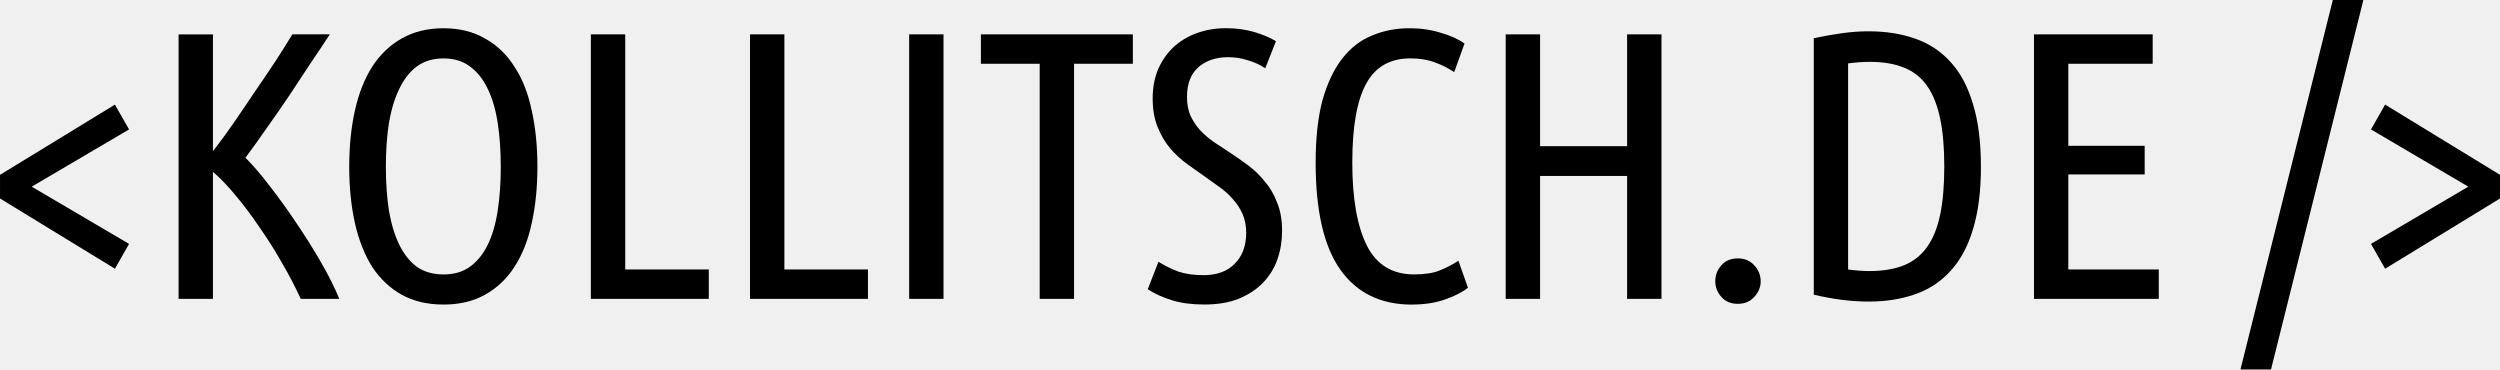
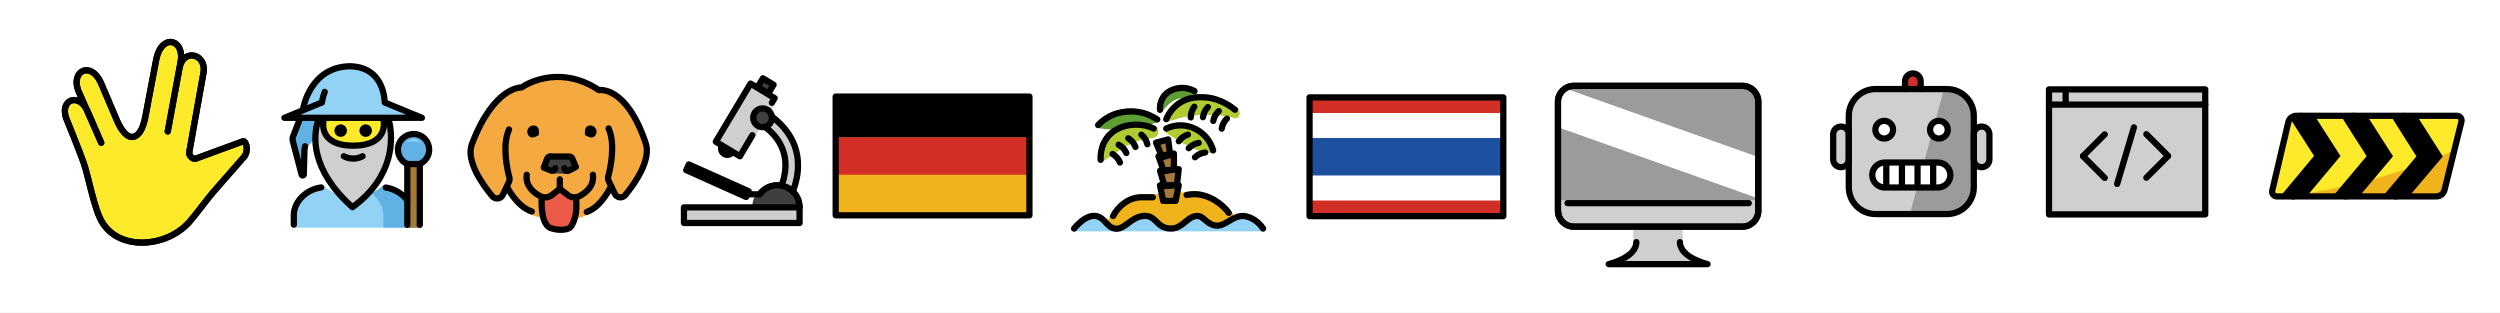
- <svg xmlns="http://www.w3.org/2000/svg" width="69.32mm" height="10.245mm" viewBox="0 0 69.32 10.245" version="1.1" id="svg8">
+ <svg xmlns="http://www.w3.org/2000/svg" width="800" height="100" viewBox="0 0 800 100" version="1.1" id="svg5">
  <defs id="defs2" />
-   <g id="layer1" transform="translate(-94.0346,-104.2912)">
-     <path d="m 94.035,109.795 v -0.656 l 3.186,-1.947 0.392,0.688 -2.699,1.587 2.699,1.587 -0.392,0.688 z" style="font-style:normal;font-variant:normal;font-weight:bold;font-stretch:normal;font-size:10.583px;line-height:1.25;font-family:'Ubuntu Condensed';-inkscape-font-specification:'Ubuntu Condensed,  Bold';fill:#000000;fill-opacity:1;stroke:none;stroke-width:0.265" id="path832" />
-     <path d="m 103.179,105.244 q -0.233,0.36 -0.529,0.794 -0.286,0.434 -0.593,0.9 -0.307,0.455 -0.624,0.9 -0.307,0.445 -0.593,0.826 0.318,0.317 0.688,0.804 0.37,0.476 0.73,1.016 0.36,0.529 0.677,1.079 0.318,0.55 0.508,1.016 h -1.069 q -0.222,-0.487 -0.519,-0.995 -0.286,-0.508 -0.614,-0.974 -0.318,-0.476 -0.656,-0.878 -0.328,-0.402 -0.646,-0.677 v 3.524 h -0.952 v -7.334 h 0.952 v 3.238 q 0.275,-0.349 0.582,-0.794 0.307,-0.445 0.603,-0.889 0.307,-0.445 0.572,-0.847 0.265,-0.413 0.445,-0.709 z" style="font-style:normal;font-variant:normal;font-weight:bold;font-stretch:normal;font-size:10.583px;line-height:1.25;font-family:'Ubuntu Condensed';-inkscape-font-specification:'Ubuntu Condensed,  Bold';fill:#000000;fill-opacity:1;stroke:none;stroke-width:0.265" id="path834" />
-     <path d="m 108.936,108.916 q 0,0.857 -0.159,1.566 -0.148,0.699 -0.476,1.206 -0.318,0.497 -0.815,0.773 -0.487,0.275 -1.154,0.275 -0.667,0 -1.164,-0.275 -0.487,-0.275 -0.815,-0.773 -0.318,-0.508 -0.476,-1.206 -0.159,-0.709 -0.159,-1.566 0,-0.857 0.159,-1.566 0.159,-0.709 0.476,-1.206 0.328,-0.508 0.815,-0.783 0.497,-0.286 1.164,-0.286 0.667,0 1.154,0.286 0.497,0.275 0.815,0.783 0.328,0.497 0.476,1.206 0.159,0.709 0.159,1.566 z m -1.016,0 q 0,-0.667 -0.085,-1.217 -0.085,-0.55 -0.275,-0.942 -0.191,-0.402 -0.497,-0.624 -0.296,-0.222 -0.73,-0.222 -0.434,0 -0.741,0.222 -0.296,0.222 -0.487,0.624 -0.191,0.392 -0.286,0.942 -0.085,0.55 -0.085,1.217 0,0.667 0.085,1.217 0.095,0.55 0.286,0.942 0.191,0.392 0.487,0.614 0.307,0.212 0.741,0.212 0.434,0 0.73,-0.212 0.307,-0.222 0.497,-0.614 0.191,-0.392 0.275,-0.942 0.085,-0.55 0.085,-1.217 z" style="font-style:normal;font-variant:normal;font-weight:bold;font-stretch:normal;font-size:10.583px;line-height:1.25;font-family:'Ubuntu Condensed';-inkscape-font-specification:'Ubuntu Condensed,  Bold';fill:#000000;fill-opacity:1;stroke:none;stroke-width:0.265" id="path836" />
-     <path d="m 113.688,111.763 v 0.815 h -3.27 v -7.334 h 0.953 v 6.519 z" style="font-style:normal;font-variant:normal;font-weight:bold;font-stretch:normal;font-size:10.583px;line-height:1.25;font-family:'Ubuntu Condensed';-inkscape-font-specification:'Ubuntu Condensed,  Bold';fill:#000000;fill-opacity:1;stroke:none;stroke-width:0.265" id="path838" />
-     <path d="m 118.101,111.763 v 0.815 h -3.27 v -7.334 h 0.953 v 6.519 z" style="font-style:normal;font-variant:normal;font-weight:bold;font-stretch:normal;font-size:10.583px;line-height:1.25;font-family:'Ubuntu Condensed';-inkscape-font-specification:'Ubuntu Condensed,  Bold';fill:#000000;fill-opacity:1;stroke:none;stroke-width:0.265" id="path840" />
-     <path d="m 119.244,105.244 h 0.952 v 7.334 h -0.952 z" style="font-style:normal;font-variant:normal;font-weight:bold;font-stretch:normal;font-size:10.583px;line-height:1.25;font-family:'Ubuntu Condensed';-inkscape-font-specification:'Ubuntu Condensed,  Bold';fill:#000000;fill-opacity:1;stroke:none;stroke-width:0.265" id="path842" />
-     <path d="m 125.446,105.244 v 0.815 h -1.63 v 6.519 h -0.953 v -6.519 h -1.63 v -0.815 z" style="font-style:normal;font-variant:normal;font-weight:bold;font-stretch:normal;font-size:10.583px;line-height:1.25;font-family:'Ubuntu Condensed';-inkscape-font-specification:'Ubuntu Condensed,  Bold';fill:#000000;fill-opacity:1;stroke:none;stroke-width:0.265" id="path844" />
-     <path d="m 127.393,111.922 q 0.572,0 0.878,-0.318 0.318,-0.318 0.318,-0.857 0,-0.286 -0.095,-0.508 -0.095,-0.222 -0.254,-0.402 -0.148,-0.18 -0.349,-0.328 -0.201,-0.148 -0.413,-0.296 -0.243,-0.169 -0.508,-0.36 -0.265,-0.191 -0.487,-0.445 -0.212,-0.254 -0.349,-0.593 -0.138,-0.339 -0.138,-0.794 0,-0.444 0.148,-0.804 0.159,-0.36 0.423,-0.614 0.275,-0.254 0.646,-0.392 0.381,-0.138 0.815,-0.138 0.423,0 0.783,0.106 0.36,0.106 0.603,0.254 l -0.296,0.751 q -0.222,-0.148 -0.487,-0.222 -0.254,-0.085 -0.54,-0.085 -0.519,0 -0.836,0.286 -0.307,0.275 -0.307,0.815 0,0.296 0.095,0.519 0.106,0.222 0.265,0.402 0.169,0.18 0.381,0.328 0.222,0.148 0.466,0.307 0.243,0.159 0.497,0.349 0.254,0.19 0.455,0.444 0.212,0.243 0.339,0.582 0.138,0.328 0.138,0.783 0,0.413 -0.127,0.783 -0.127,0.37 -0.402,0.656 -0.265,0.275 -0.677,0.445 -0.402,0.159 -0.952,0.159 -0.508,0 -0.889,-0.116 -0.381,-0.116 -0.677,-0.307 l 0.296,-0.762 q 0.275,0.169 0.561,0.275 0.296,0.095 0.677,0.095 z" style="font-style:normal;font-variant:normal;font-weight:bold;font-stretch:normal;font-size:10.583px;line-height:1.25;font-family:'Ubuntu Condensed';-inkscape-font-specification:'Ubuntu Condensed,  Bold';fill:#000000;fill-opacity:1;stroke:none;stroke-width:0.265" id="path846" />
-     <path d="m 133.182,112.737 q -1.291,0 -1.979,-0.963 -0.688,-0.963 -0.688,-2.974 0,-1.027 0.191,-1.736 0.201,-0.709 0.55,-1.154 0.349,-0.445 0.826,-0.635 0.476,-0.201 1.037,-0.201 0.466,0 0.868,0.127 0.402,0.116 0.656,0.296 l -0.286,0.794 q -0.254,-0.169 -0.55,-0.275 -0.286,-0.106 -0.667,-0.106 -0.847,0 -1.228,0.709 -0.381,0.699 -0.381,2.18 0,1.492 0.402,2.297 0.402,0.804 1.312,0.804 0.434,0 0.699,-0.106 0.275,-0.106 0.529,-0.275 l 0.265,0.751 q -0.243,0.191 -0.646,0.328 -0.392,0.138 -0.91,0.138 z" style="font-style:normal;font-variant:normal;font-weight:bold;font-stretch:normal;font-size:10.583px;line-height:1.25;font-family:'Ubuntu Condensed';-inkscape-font-specification:'Ubuntu Condensed,  Bold';fill:#000000;fill-opacity:1;stroke:none;stroke-width:0.265" id="path848" />
-     <path d="m 139.151,105.244 h 0.953 v 7.334 h -0.953 v -3.408 h -2.413 v 3.408 h -0.953 v -7.334 h 0.953 v 3.101 h 2.413 z" style="font-style:normal;font-variant:normal;font-weight:bold;font-stretch:normal;font-size:10.583px;line-height:1.25;font-family:'Ubuntu Condensed';-inkscape-font-specification:'Ubuntu Condensed,  Bold';fill:#000000;fill-opacity:1;stroke:none;stroke-width:0.265" id="path850" />
-     <path d="m 142.855,112.091 q 0,0.243 -0.18,0.434 -0.169,0.191 -0.455,0.191 -0.286,0 -0.455,-0.191 -0.169,-0.191 -0.169,-0.434 0,-0.254 0.169,-0.444 0.169,-0.191 0.455,-0.191 0.286,0 0.455,0.191 0.18,0.191 0.18,0.444 z" style="font-style:normal;font-variant:normal;font-weight:bold;font-stretch:normal;font-size:10.583px;line-height:1.25;font-family:'Ubuntu Condensed';-inkscape-font-specification:'Ubuntu Condensed,  Bold';fill:#000000;fill-opacity:1;stroke:none;stroke-width:0.265" id="path852" />
-     <path d="m 148.962,108.906 q 0,1.027 -0.222,1.746 -0.212,0.709 -0.624,1.154 -0.402,0.444 -0.984,0.646 -0.571,0.201 -1.281,0.201 -0.72,0 -1.524,-0.191 v -7.112 q 0.402,-0.085 0.783,-0.138 0.381,-0.053 0.73,-0.053 0.72,0 1.291,0.201 0.582,0.201 0.984,0.646 0.413,0.445 0.624,1.164 0.222,0.709 0.222,1.736 z m -1.016,0 q 0,-0.783 -0.116,-1.333 -0.116,-0.55 -0.36,-0.9 -0.243,-0.349 -0.646,-0.508 -0.392,-0.159 -0.942,-0.159 -0.148,0 -0.296,0.011 -0.148,0.011 -0.307,0.032 v 5.715 q 0.159,0.021 0.307,0.032 0.148,0.011 0.286,0.011 0.561,0 0.953,-0.159 0.392,-0.159 0.635,-0.497 0.254,-0.349 0.37,-0.9 0.116,-0.55 0.116,-1.344 z" style="font-style:normal;font-variant:normal;font-weight:bold;font-stretch:normal;font-size:10.583px;line-height:1.25;font-family:'Ubuntu Condensed';-inkscape-font-specification:'Ubuntu Condensed,  Bold';fill:#000000;fill-opacity:1;stroke:none;stroke-width:0.265" id="path854" />
-     <path d="m 150.433,112.578 v -7.334 h 3.291 v 0.815 h -2.339 v 2.275 h 2.117 v 0.794 h -2.117 v 2.635 h 2.508 v 0.815 z" style="font-style:normal;font-variant:normal;font-weight:bold;font-stretch:normal;font-size:10.583px;line-height:1.25;font-family:'Ubuntu Condensed';-inkscape-font-specification:'Ubuntu Condensed,  Bold';fill:#000000;fill-opacity:1;stroke:none;stroke-width:0.265" id="path856" />
-     <path d="m 157.005,114.536 h -0.847 l 2.561,-10.245 h 0.847 z" style="font-style:normal;font-variant:normal;font-weight:bold;font-stretch:normal;font-size:10.583px;line-height:1.25;font-family:'Ubuntu Condensed';-inkscape-font-specification:'Ubuntu Condensed,  Bold';fill:#000000;fill-opacity:1;stroke:none;stroke-width:0.265" id="path858" />
-     <path d="m 160.169,111.742 -0.392,-0.688 2.699,-1.587 -2.699,-1.587 0.392,-0.688 3.186,1.947 v 0.656 z" style="font-style:normal;font-variant:normal;font-weight:bold;font-stretch:normal;font-size:10.583px;line-height:1.25;font-family:'Ubuntu Condensed';-inkscape-font-specification:'Ubuntu Condensed,  Bold';fill:#000000;fill-opacity:1;stroke:none;stroke-width:0.265" id="path860" />
+   <g id="layer1" style="display:inline" transform="translate(-2608.975,-882.8752)">
+     <rect style="fill:#ffffff;stroke-width:0.765" id="rect618" width="800" height="100" x="2608.975" y="882.875" />
+   </g>
+   <g id="layer2" style="display:inline" transform="translate(-2608.975,-882.8752)">
+     <g id="layer4" />
+     <g id="layer3">
+       <g id="g30" transform="translate(2871.393,896.7773)" style="display:inline">
+         <g id="color">
+           <rect x="5" y="17" width="62" height="38" fill="#f1b31c" id="rect9" />
+           <rect x="5" y="30" width="62" height="12" fill="#d22f27" id="rect11" />
+           <rect x="5" y="17" width="62" height="13" id="rect13" />
+         </g>
+         <g id="line">
+           <rect x="5" y="17" width="62" height="38" fill="none" stroke="#000000" stroke-linecap="round" stroke-linejoin="round" stroke-width="2" id="rect16" />
+         </g>
+       </g>
+       <g id="g56" transform="translate(3023.032,897.0347)" style="display:inline">
+         <g id="color-3">
+           <rect x="5" y="17" width="62" height="38" fill="#ffffff" id="rect32" />
+           <rect x="5" y="30" width="62" height="12" fill="#1e50a0" id="rect34" />
+           <rect x="5" y="50" width="62" height="5" fill="#d22f27" id="rect36" />
+           <rect x="5" y="17" width="62" height="5" fill="#d22f27" id="rect38" />
+         </g>
+         <g id="line-6">
+           <rect x="5" y="17" width="62" height="38" fill="none" stroke="#000000" stroke-linecap="round" stroke-linejoin="round" stroke-width="2" id="rect41" />
+         </g>
+       </g>
+       <g id="g175" transform="translate(2947.178,901.0069)" style="display:inline">
+         <g id="color-7">
+           <path fill="#f1b31c" stroke="#f1b31c" stroke-linecap="round" stroke-linejoin="round" stroke-miterlimit="10" stroke-width="1.8" d="m 55,50 c -1.532,-2.298 -6,-6 -11,-6 -1,0 -1.648,0.107 -2.474,0.252 L 30.688,45 c -1.462,0 -2.839,0 -3.688,0 -4.123,0 -7.518,3.036 -9,6 0,0 -0.953,1.696 -0.755,2.23 C 17.346,53.502 18,53.417 18,53.417 h 37.833 c 0,0 1.75,0.5 0.917,-1 C 55.917,50.917 55,50 55,50 Z" id="path58" />
+           <path fill="#92d3f5" stroke="#92d3f5" stroke-linecap="round" stroke-linejoin="round" stroke-miterlimit="10" stroke-width="1.8" d="m 66,55 c -2,-3 -5.215,-4.218 -7,-4 -3.454,0.423 -5.605,3.647 -8.5,3 -3.069,-0.686 -3.567,-3.328 -6,-3 -3.005,0.405 -4.338,4.018 -8,4 C 36.114,54.998 35.196,54.993 34.167,54.546 31.556,53.411 31.111,50.575 27.5,51 c -4.053,0.477 -5.909,4.591 -9,4 -2.697,-0.516 -3.112,-3.538 -6,-4 -2.662,-0.426 -5.258,1.97 -7,4 z" id="path60" />
+           <path fill="#5c9e31" stroke="#5c9e31" stroke-linecap="round" stroke-linejoin="round" stroke-miterlimit="10" stroke-width="1.8" d="m 44,11 c -0.69,-0.365 -2.14,-1.036 -4,-1 -0.721,0.014 -4.172,0.183 -6,3 -1.058,1.63 -1.045,3.316 -1,4 0,0 2.705,-3.876 5.896,-4.458 2.182,-0.398 3.456,-0.457 4.317,-0.646 C 44.109,11.7 44.264,11.139 44,11 Z" id="path62" />
+           <path fill="#5c9e31" stroke="#5c9e31" stroke-linecap="round" stroke-linejoin="round" stroke-miterlimit="10" stroke-width="1.8" d="m 32.12,20.097 c -1.296,-0.862 -3.426,-2.007 -6.256,-2.421 -1.291,-0.189 -5.65,-0.654 -9.861,1.938 -1.276,0.785 -2.198,1.642 -2.798,2.274 0,0 6.985,2.029 18.915,-1.791" id="path64" />
+           <path fill="#b1cc33" stroke="#b1cc33" stroke-linecap="round" stroke-linejoin="round" stroke-miterlimit="10" stroke-width="1.8" d="M 57,17 C 55.996,16.228 55.276,15.72 53.965,15.027 52.841,14.434 50.394,13.13 47,13 c -1.568,-0.06 -4.873,-0.194 -8,2 -2.466,1.73 -3.574,3.982 -4,5 0,0 4.708,-1.458 6.125,-1.667 1.417,-0.208 4.079,-0.605 5.625,-0.605 1.571,0 3.709,-0.02 5.542,0.188 1.833,0.208 3.413,0.424 4.238,0.742 0.671,0.259 0.977,0.384 1.063,-0.423 C 57.617,18.003 57.552,17.425 57,17 Z" id="path66" />
+           <path fill="#b1cc33" stroke="#b1cc33" stroke-linecap="round" stroke-linejoin="round" stroke-miterlimit="10" stroke-width="1.8" d="m 50,30 c -0.299,-1.051 -1.058,-3.151 -3,-5 -0.619,-0.589 -3.124,-2.834 -7,-3 -2.297,-0.098 -4.081,0.576 -5,1 0,0 0.847,1.03 2.486,1.953 1.639,0.922 5.098,3.163 7.223,3.939 C 46.833,29.667 48.5,29.792 50,30" id="path68" />
+           <path fill="#b1cc33" stroke="#b1cc33" stroke-linecap="round" stroke-linejoin="round" stroke-miterlimit="10" stroke-width="1.8" d="m 31,23 c -0.694,-0.224 -1.712,-0.751 -3,-1 -3.555,-0.686 -8.99,-0.052 -12,4 -1.968,2.65 -2.058,5.629 -2,7 0,0 2.547,-1.916 6.833,-4.555 4.039,-2.488 5.756,-2.676 9.782,-3.314 C 32.062,24.902 31.655,23.211 31,23 Z" id="path70" />
+           <polygon fill="#a57939" stroke="none" stroke-linecap="round" stroke-linejoin="round" stroke-miterlimit="10" stroke-width="2" points="36.257,31.485 33.681,32.175 31.743,27.518 35.607,26.482 " id="polygon72" />
+           <polygon fill="#a57939" stroke="none" stroke-linecap="round" stroke-linejoin="round" stroke-miterlimit="10" stroke-width="2" points="37.486,36.069 34.203,36.648 32.514,31.868 37.438,31 " id="polygon74" />
+           <polygon fill="#a57939" stroke="none" stroke-linecap="round" stroke-linejoin="round" stroke-miterlimit="10" stroke-width="2" points="38.428,41.068 34.443,41.417 33.011,36.523 38.989,36 " id="polygon76" />
+           <polygon fill="#a57939" stroke="none" stroke-linecap="round" stroke-linejoin="round" stroke-miterlimit="10" stroke-width="2" points="37.995,46.157 33.995,46.157 32.995,41.157 38.995,41.157 " id="polygon78" />
+         </g>
+         <g id="hair" />
+         <g id="skin" />
+         <g id="skin-shadow" />
+         <g id="line-5">
+           <polygon fill="none" stroke="#000000" stroke-linecap="round" stroke-linejoin="round" stroke-miterlimit="10" stroke-width="2" points="36.257,31.485 33.681,32.175 31.743,27.518 35.607,26.482 " id="polygon84" />
+           <polygon fill="none" stroke="#000000" stroke-linecap="round" stroke-linejoin="round" stroke-miterlimit="10" stroke-width="2" points="37.486,36.069 34.203,36.648 32.514,31.868 37.438,31 " id="polygon86" />
+           <path fill="none" stroke="#000000" stroke-linecap="round" stroke-linejoin="round" stroke-miterlimit="10" stroke-width="2" d="m 5.5,55 c 1.742,-2.03 4.338,-4.426 7,-4 2.888,0.462 3.303,3.484 6,4 3.091,0.591 4.947,-3.523 9,-4 3.611,-0.425 4.056,2.411 6.667,3.546 1.03,0.448 1.947,0.453 2.333,0.454 3.662,0.018 4.995,-3.595 8,-4 2.433,-0.328 2.931,2.314 6,3 2.895,0.647 5.046,-2.577 8.5,-3 1.785,-0.218 5,1 7,4" id="path88" />
+           <path fill="none" stroke="#000000" stroke-linecap="round" stroke-linejoin="round" stroke-miterlimit="10" stroke-width="2" d="M 41.526,44.252 C 42.352,44.108 43,44 44,44 c 5,0 9.468,3.702 11,6" id="path90" />
+           <path fill="none" stroke="#000000" stroke-linecap="round" stroke-linejoin="round" stroke-miterlimit="10" stroke-width="2" d="m 18,51 c 1.482,-2.964 4.877,-6 9,-6 0.849,0 2.226,0 3.688,0" id="path92" />
+           <path fill="none" stroke="#000000" stroke-linecap="round" stroke-linejoin="round" stroke-miterlimit="10" stroke-width="2" d="m 14,33 c -0.058,-1.371 0.032,-4.35 2,-7 3.01,-4.052 8.445,-4.686 12,-4 1.288,0.249 2.311,0.667 3,1" id="path94" />
+           <polygon fill="none" stroke="#000000" stroke-linecap="round" stroke-linejoin="round" stroke-miterlimit="10" stroke-width="2" points="38.428,41.068 34.443,41.417 33.011,36.523 38.989,36 " id="polygon96" />
+           <path fill="none" stroke="#000000" stroke-linecap="round" stroke-linejoin="round" stroke-miterlimit="10" stroke-width="2" d="m 35,20 c 0.426,-1.018 1.534,-3.27 4,-5 3.127,-2.194 6.432,-2.06 8,-2 3.394,0.13 5.876,1.407 7,2 1.312,0.693 2.315,1.435 3,2" id="path98" />
+           <path fill="none" stroke="#000000" stroke-linecap="round" stroke-linejoin="round" stroke-miterlimit="10" stroke-width="2" d="m 32.12,20.097 c -1.296,-0.862 -3.426,-2.007 -6.256,-2.421 -1.291,-0.189 -5.65,-0.654 -9.861,1.938 -1.276,0.785 -2.198,1.642 -2.798,2.274" id="path100" />
+           <path fill="none" stroke="#000000" stroke-linecap="round" stroke-linejoin="round" stroke-miterlimit="10" stroke-width="2" d="m 44,11 c -0.713,-0.388 -2.14,-1.036 -4,-1 -0.721,0.014 -4.172,0.183 -6,3 -1.058,1.63 -1.045,3.316 -1,4" id="path102" />
+           <path fill="none" stroke="#000000" stroke-linecap="round" stroke-linejoin="round" stroke-miterlimit="10" stroke-width="2" d="m 35,23 c 0.919,-0.424 2.703,-1.098 5,-1 3.876,0.166 6.381,2.411 7,3 1.942,1.849 2.701,3.949 3,5" id="path104" />
+           <path fill="none" stroke="#000000" stroke-linecap="round" stroke-linejoin="round" stroke-miterlimit="10" stroke-width="2" d="M 28.955,28.029 C 28.832,27.527 28.577,26.77 28.015,26 27.687,25.551 27.34,25.215 27.045,24.971" id="path106" />
+           <path fill="none" stroke="#000000" stroke-linecap="round" stroke-linejoin="round" stroke-miterlimit="10" stroke-width="2" d="M 25.146,28.891 C 24.959,28.41 24.607,27.692 23.95,27.003 23.566,26.6 23.178,26.312 22.854,26.109" id="path108" />
+           <path fill="none" stroke="#000000" stroke-linecap="round" stroke-linejoin="round" stroke-miterlimit="10" stroke-width="2" d="m 22.225,30.822 c -0.215,-0.47 -0.608,-1.166 -1.305,-1.816 -0.406,-0.379 -0.811,-0.644 -1.146,-0.829" id="path110" />
+           <path fill="none" stroke="#000000" stroke-linecap="round" stroke-linejoin="round" stroke-miterlimit="10" stroke-width="2" d="M 20.183,33.86 C 19.983,33.384 19.612,32.676 18.936,32.004 18.542,31.612 18.146,31.334 17.817,31.14" id="path112" />
+           <path fill="none" stroke="#000000" stroke-linecap="round" stroke-linejoin="round" stroke-miterlimit="10" stroke-width="2" d="m 42.845,19.44 c 9e-4,-0.517 0.07,-1.313 0.434,-2.193 0.213,-0.513 0.47,-0.923 0.699,-1.229" id="path114" />
+           <path fill="none" stroke="#000000" stroke-linecap="round" stroke-linejoin="round" stroke-miterlimit="10" stroke-width="2" d="m 46.75,19.378 c 0.068,-0.512 0.241,-1.292 0.717,-2.118 0.278,-0.481 0.587,-0.853 0.854,-1.127" id="path116" />
+           <path fill="none" stroke="#000000" stroke-linecap="round" stroke-linejoin="round" stroke-miterlimit="10" stroke-width="2" d="m 50.044,20.565 c 0.098,-0.508 0.315,-1.276 0.839,-2.073 0.305,-0.464 0.636,-0.818 0.918,-1.076" id="path118" />
+           <path fill="none" stroke="#000000" stroke-linecap="round" stroke-linejoin="round" stroke-miterlimit="10" stroke-width="2" d="m 52.746,23.035 c 0.082,-0.51 0.275,-1.286 0.773,-2.098 0.291,-0.474 0.609,-0.837 0.883,-1.104" id="path120" />
+           <polygon fill="none" stroke="#000000" stroke-linecap="round" stroke-linejoin="round" stroke-miterlimit="10" stroke-width="2" points="37.995,46.157 33.995,46.157 32.995,41.157 38.995,41.157 " id="polygon122" />
+           <path fill="none" stroke="#000000" stroke-linecap="round" stroke-linejoin="round" stroke-miterlimit="10" stroke-width="2" d="m 39.009,27.062 c 0.304,-0.418 0.826,-1.023 1.637,-1.523 0.473,-0.292 0.922,-0.472 1.287,-0.587" id="path124" />
+           <path fill="none" stroke="#000000" stroke-linecap="round" stroke-linejoin="round" stroke-miterlimit="10" stroke-width="2" d="m 42.209,29.3 c 0.356,-0.375 0.952,-0.907 1.822,-1.297 0.507,-0.227 0.976,-0.348 1.352,-0.414" id="path126" />
+           <path fill="none" stroke="#000000" stroke-linecap="round" stroke-linejoin="round" stroke-miterlimit="10" stroke-width="2" d="m 44.184,32.191 c 0.377,-0.354 1.003,-0.85 1.894,-1.188 0.519,-0.198 0.994,-0.29 1.374,-0.334" id="path128" />
+         </g>
+       </g>
+       <g id="g219" transform="translate(3103.363,899.396)" style="display:inline">
+         <g id="color-35">
+           <path fill="#d0cfce" stroke="none" d="m 44.183,60.958 c 0,4.958 7.84,7.042 7.84,7.042 H 36.403 36.023 20.403 c 0,0 7.84,-2.083 7.84,-7.042 v -4.934 h 15.778 z" id="path177" />
+           <path fill="#9b9b9a" stroke="none" stroke-linecap="round" stroke-linejoin="round" stroke-miterlimit="10" stroke-width="2" d="M 63.194,56 H 9.232 C 6.43,56 4.158,53.728 4.158,50.925 V 16.033 c 0,-2.803 2.272,-5.075 5.075,-5.075 h 53.962 c 2.803,0 5.075,2.272 5.075,5.075 V 50.925 C 68.269,53.728 65.997,56 63.194,56 Z" id="path179" />
+           <path fill="#ffffff" stroke="none" d="M 67.547,46.721 4.213,24.201 V 14.743 c 0,-1.845 1.827,-3.135 3.566,-2.517 l 59.768,21.253 z" id="path181" />
+           <path fill="#d0cfce" stroke="none" stroke-linecap="round" stroke-linejoin="round" stroke-miterlimit="10" stroke-width="0.919" d="m 68.269,47.563 c 0,0 0.169,4.856 -1.55,6.83 -1.719,1.975 -0.722,1.603 -3.525,1.603 H 9.232 c -2.803,0 -4.164,-1.852 -4.164,-2.443 L 4.158,47.563" id="path183" />
+         </g>
+         <g id="hair-6" />
+         <g id="skin-2" />
+         <g id="skin-shadow-9" />
+         <g id="line-1">
+           <path fill="none" stroke="#000000" stroke-linecap="round" stroke-linejoin="round" stroke-miterlimit="10" stroke-width="2" d="M 63.194,56 H 9.232 C 6.43,56 4.158,53.728 4.158,50.925 V 16.033 c 0,-2.803 2.272,-5.075 5.075,-5.075 h 53.962 c 2.803,0 5.075,2.272 5.075,5.075 V 50.925 C 68.269,53.728 65.997,56 63.194,56 Z" id="path189" />
+           <path fill="none" stroke="#000000" stroke-linecap="round" stroke-linejoin="round" stroke-miterlimit="10" stroke-width="0.919" d="m 68.269,47.563 c 0,0 0.169,4.856 -1.55,6.83 -1.719,1.975 -0.722,1.603 -3.525,1.603 H 9.232 c -2.803,0 -4.164,-1.852 -4.164,-2.443 L 4.158,47.563" id="path191" />
+           <path fill="none" stroke="#000000" stroke-linecap="round" stroke-linejoin="round" stroke-miterlimit="10" stroke-width="2" d="M 63.194,56 H 9.232 C 6.43,56 4.158,53.728 4.158,50.925 V 16.033 c 0,-2.803 2.272,-5.075 5.075,-5.075 h 53.962 c 2.803,0 5.075,2.272 5.075,5.075 V 50.925 C 68.269,53.728 65.997,56 63.194,56 Z" id="path193" />
+           <line x1="7.213" x2="65.213" y1="48.492" y2="48.492" fill="none" stroke="#000000" stroke-linecap="round" stroke-linejoin="round" stroke-miterlimit="10" stroke-width="2" id="line195" />
+           <path fill="none" stroke="#000000" stroke-linecap="round" stroke-linejoin="round" stroke-miterlimit="10" stroke-width="2" d="m 43.183,60.958 c 0,4.958 8.84,7.042 8.84,7.042 H 36.403 36.023 20.403 c 0,0 8.84,-2.083 8.84,-7.042" id="path197" />
+         </g>
+       </g>
+       <g id="g291" transform="translate(2685.995,894.7752)" style="display:inline">
+         <g id="color-2">
+           <path fill="#92d3f5" d="M 58,25.7 46.1,20.9 C 45.9,16.6 44.2,9.6 35.5,9.3 c -12,0 -14.6,11 -14.6,11 l -1,2 -0.6,1.2 -5.3,2.2" id="path221" />
+           <path fill="#61b2e4" d="M 19.086,25.7 16.8,31.4 c -0.311,0.583 -0.383,1.265 -0.2,1.9 L 19.5,44 c 0.056,0.193 0.259,0.304 0.452,0.248 C 20.072,44.213 20.165,44.12 20.2,44 l 0.2,-7.7 0.6,-0.6 1,-1.3 8,-8.8" id="path223" />
+           <path fill="#92d3f5" d="m 17,60.949 v -4 c 0,-4.994 4.641,-9.335 9.633,-9.335 6,5 12.997,4.918 18.997,-0.082 4.994,0 9.369,4.423 9.369,9.418 v 4" id="path225" />
+           <path fill="#61b2e4" d="M 45.662,60.949 V 56.937 C 45.522,54.306 44.014,51.575 41.96,49.924 42.955,49.37 44.636,48.361 45.631,47.531 50.625,47.531 55,51.955 55,56.949 v 4" id="path227" />
+           <path fill="#61b2e4" d="m 53.368,40.539 c -2.544,-1.075 -3.735,-4.008 -2.66,-6.552 1.075,-2.544 4.008,-3.735 6.552,-2.66 2.544,1.075 3.735,4.008 2.66,6.552 -0.448,1.06 -1.248,1.933 -2.265,2.472" id="path229" />
+           <path fill="#92d3f5" d="m 55.315,32.472 c -0.879,0.137 -1.695,0.538 -2.34,1.15 1.541,-0.347 3.139,-0.347 4.68,0 -0.645,-0.612 -1.461,-1.013 -2.34,-1.15 z" id="path231" />
+           <polyline fill="#a57939" points="57.314,61 57.314,40.539 53.314,40.539 53.314,61" id="polyline233" />
+         </g>
+         <g id="hair-7">
+           <path fill="#d0cfce" d="M 35.758,54.396 C 49.179,44.703 48.852,32.249 47.458,26.814 h -1.7 c 0,0 1.581,7.897 -9.758,7.897 -11.339,0 -9.496,-7.897 -9.496,-7.897 h -1.746 c -1.602,4.745 -2.397,15.674 11,27.583 z" id="path236" />
+         </g>
+         <g id="skin-0">
+           <path fill="#fcea2b" d="m 45.758,25.814 c 0,0 1.581,8.897 -9.758,8.897 -11.339,0 -9.496,-8.897 -9.496,-8.897" id="path239" />
+         </g>
+         <g id="line-9">
+           <path fill="none" stroke="#000000" stroke-linecap="round" stroke-linejoin="round" stroke-width="2" d="M 19.086,25.8 16.9,31.4 c -0.311,0.583 -0.383,1.265 -0.2,1.9 L 19.5,44 c 0.056,0.193 0.259,0.304 0.452,0.248 C 20.072,44.213 20.165,44.12 20.2,44 l 0.2,-7.7 c 0.01,-0.473 0.077,-0.943 0.2,-1.4" id="path242" />
+           <path fill="none" stroke="#000000" stroke-linecap="round" stroke-linejoin="round" stroke-width="2" d="m 26.9,17.5 c -0.424,1.097 -0.726,2.237 -0.9,3.4 v 0 L 14,25.8 H 58 L 46.1,20.9 C 45.9,16.6 43.9,9.6 35.2,9.3 22.2,9.3 20,22.8 20,22.8" id="path244" />
+           <path fill="none" stroke="#000000" stroke-linecap="round" stroke-linejoin="round" stroke-width="2" d="m 53.368,40.59 c -2.544,-1.075 -3.735,-4.008 -2.66,-6.552 1.075,-2.544 4.008,-3.735 6.552,-2.66 2.544,1.075 3.735,4.008 2.66,6.552 -0.448,1.06 -1.248,1.933 -2.265,2.472" id="path246" />
+           <polyline fill="none" stroke="#000000" stroke-linecap="round" stroke-linejoin="round" stroke-width="2" points="57.314,60.051 57.314,40.605 53.314,40.605 53.314,60.051" id="polyline248" />
+           <path fill="none" stroke="#000000" stroke-linecap="round" stroke-linejoin="round" stroke-width="2" d="m 46.44,48.109 c 2.707,0.407 5.272,1.925 6.876,4.06" id="path250" />
+           <path fill="none" stroke="#000000" stroke-linecap="round" stroke-linejoin="round" stroke-width="2" d="m 17,60 v -3 c 0,-4.582 4.216,-8.333 8.768,-8.92" id="path252" />
+           <path d="m 42,29.9 c 0,1.1 -0.9,2 -2,2 -1.1,0 -2,-0.9 -2,-2 0,-1.1 0.9,-2 2,-2 1.1,0 2,0.9 2,2" id="path254" />
+           <path d="m 34,29.9 c 0,1.1 -0.9,2 -2,2 -1.1,0 -2,-0.9 -2,-2 0,-1.1 0.9,-2 2,-2 1.1,0 2,0.9 2,2" id="path256" />
+           <path fill="none" stroke="#000000" stroke-linecap="round" stroke-linejoin="round" stroke-width="2" d="m 33,38.1 c 1.9,1 4.1,1 6,0" id="path258" />
+           <path fill="none" stroke="#000000" stroke-linecap="round" stroke-linejoin="round" stroke-width="2" d="M 35.758,54.396 C 49.179,44.703 48.852,32.249 47.458,26.814 h -1.7 c 0,0 1.581,7.897 -9.758,7.897 -11.339,0 -9.496,-7.897 -9.496,-7.897 h -1.746 c -1.602,4.745 -2.397,15.674 11,27.583 z" id="path260" />
+         </g>
+       </g>
+       <g id="g350" transform="translate(2810.861,894.2501)" style="display:inline">
+         <g id="color-36">
+           <path fill="#d0cfce" d="M 34.876,39.625 A 0.996,0.996 0 0 1 34.358,39.48 L 26.659,34.821 A 1.001,1.001 0 0 1 26.318,33.452 L 37.435,14.867 a 1,1 0 0 1 1.376,-0.342 l 7.7,4.659 a 1.001,1.001 0 0 1 0.338,1.373 c 0,0 -6.846,11.367 -7.127,11.842 l -3.986,6.735 a 0.995,0.995 0 0 1 -0.617,0.46 0.981,0.981 0 0 1 -0.243,0.03 z" id="path293" />
+           <polygon fill="#3f3f3f" points="42.244,13.68 45.666,15.751 43.622,19.152 40.199,17.081 " id="polygon295" />
+           <rect x="16.976" y="54.983" width="37" height="5" fill="#d0cfce" id="rect297" />
+           <path fill="#d0cfce" d="M 51.833,50.909 A 1.004,1.004 0 0 1 51.37,50.796 L 47.775,48.917 a 1,1 0 0 1 -0.487,-1.197 l 0.245,-0.75 c 3.007,-9.193 -1.977,-14.56 -5.215,-16.941 a 1,1 0 0 1 -0.236,-1.364 l 2.203,-3.271 a 0.999,0.999 0 0 1 0.66,-0.427 1.01,1.01 0 0 1 0.765,0.183 c 4.59,3.407 11.67,11.014 7.526,23.685 l -0.453,1.385 a 1.001,1.001 0 0 1 -0.95,0.69 z" id="path299" />
+           <circle cx="42.138" cy="26.325" r="3" fill="#3f3f3f" id="circle301" />
+           <path fill="#3f3f3f" d="m 54.959,54.983 a 8.064,8.064 0 0 0 -16.128,0 z" id="path303" />
+         </g>
+         <g id="line-0">
+           <path fill="none" stroke="#000000" stroke-linecap="round" stroke-linejoin="round" stroke-width="2" d="M 32.265,37.581 A 1.894,1.894 0 0 1 29.832,37.862 2.001,2.001 0 0 1 28.953,35.568" id="path306" />
+           <polyline fill="none" stroke="#000000" stroke-linecap="round" stroke-linejoin="round" stroke-width="2" points="38.862 31.891 34.876 38.625 27.176 33.966 38.293 15.38 45.993 20.039 45.114 21.492" id="polyline308" />
+           <rect x="26.703" y="35.954" width="2" height="21" transform="rotate(-65.852,27.702,46.453)" fill="none" stroke="#000000" stroke-linecap="round" stroke-linejoin="round" stroke-width="2" id="rect310" />
+           <rect x="16.976" y="54.983" width="37" height="5" fill="none" stroke="#000000" stroke-linecap="round" stroke-linejoin="round" stroke-width="2" id="rect312" />
+           <rect x="41.478" y="14.112" width="3.264" height="4" transform="rotate(-58.824,43.11,16.112)" fill="none" stroke="#000000" stroke-linecap="round" stroke-linejoin="round" stroke-width="2" id="rect314" />
+           <path fill="none" stroke="#000000" stroke-linecap="round" stroke-linejoin="round" stroke-width="2" d="m 41.182,50.799 a 7.081,7.081 0 0 1 12.794,4.184" id="path316" />
+           <line x1="37.261" x2="41.182" y1="50.799" y2="50.799" fill="none" stroke="#000000" stroke-linecap="round" stroke-linejoin="round" stroke-width="2" id="line318" />
+           <path fill="none" stroke="#000000" stroke-linecap="round" stroke-linejoin="round" stroke-width="2" d="m 48.238,48.03 0.245,-0.75 c 3.204,-9.796 -2.122,-15.52 -5.572,-18.057" id="path320" />
+           <path fill="none" stroke="#000000" stroke-linecap="round" stroke-linejoin="round" stroke-width="2" d="m 45.114,25.952 c 4.302,3.193 11.134,10.453 7.172,22.572 l -0.453,1.385" id="path322" />
+           <circle cx="42.138" cy="26.325" r="3" fill="none" stroke="#000000" stroke-linecap="round" stroke-linejoin="round" stroke-width="2" id="circle324" />
+         </g>
+       </g>
+       <g id="g406" transform="translate(2751.91,895.9564)" style="display:inline">
+         <g id="color-6">
+           <path fill="#f4aa41" stroke="none" d="m 23.5,14.585 -4.5,1.75 -7.25,8.5 -4.5,10.75 2,5.25 c 1.255,3.791 3.523,7.183 7.25,10 L 19,47.502 c 0,0 3.822,7.71 10.738,8.96 0,0 10.262,1.936 15.595,-0.876 3.42,-1.804 4.417,-4.417 4.417,-4.417 l 3.417,-3.417 1.583,2.333 2.083,-0.083 5.417,-7.25 1.75,-5.417 -0.167,-4.5 -2.333,-5.5 -4.833,-7.417 c 0,0 -2.667,-4.917 -8.167,-3.917 0,0 -6.5,-4.833 -11.833,-4.083 -5.333,0.75 -4.583,-1.25 -13.167,2.667 z" id="path352" />
+           <polygon fill="#ea5a47" stroke="none" points="36,47.252 32.917,49.669 30.417,49.669 30.333,53.502 31.083,57.002 32.167,58.919 35,60.419 39.583,59.836 41.167,58.086 42.167,53.836 41.917,49.836 39.917,50.086 " id="polygon354" />
+           <polygon fill="#3f3f3f" stroke="none" points="34.333,42.419 38.667,42.586 41.583,40.336 39.833,37.086 32.5,36.919 30.917,40.669 33.083,41.919 " id="polygon356" />
+         </g>
+         <g id="hair-2" />
+         <g id="skin-6" />
+         <g id="skin-shadow-1" />
+         <g id="line-8">
+           <path fill="#000000" stroke="none" d="m 29.506,30.109 c 0,0 -1.805,1.242 -2.748,0.668 -0.943,-0.575 -1.242,-1.805 -0.668,-2.748 0.575,-0.943 1.805,-1.242 2.748,-0.668 0.943,0.575 0.668,2.748 0.668,2.748 z" id="path362" />
+           <path fill="none" stroke="#000000" stroke-linecap="round" stroke-linejoin="round" stroke-miterlimit="10" stroke-width="2" d="m 33.109,37.006 h 6.146 c 0.401,0 0.763,0.24 0.92,0.609 l 1.158,2.724 -2.179,1.146 c -0.616,0.324 -1.365,-0.065 -1.457,-0.754" id="path364" />
+           <path fill="none" stroke="#000000" stroke-linecap="round" stroke-linejoin="round" stroke-miterlimit="10" stroke-width="2" d="m 34.761,40.763 c -0.113,0.627 -0.776,0.99 -1.365,0.747 l -2.313,-0.952 1.09,-2.904 c 0.146,-0.39 0.519,-0.649 0.936,-0.649" id="path366" />
+           <path fill="none" stroke="#000000" stroke-linecap="round" stroke-linejoin="round" stroke-miterlimit="10" stroke-width="2" d="m 30.436,50.027 c 0,0 -0.719,8.793 3.007,9.938 2.646,0.812 5.15,0.532 6.062,-0.25 0.875,-0.75 2.632,-4.474 1.827,-9.688" id="path368" />
+           <path fill="#000000" stroke="none" d="m 44.264,30.109 c 0,0 1.805,1.242 2.748,0.668 0.943,-0.575 1.242,-1.805 0.668,-2.748 -0.575,-0.943 -1.805,-1.242 -2.748,-0.668 -0.943,0.575 -0.668,2.748 -0.668,2.748 z" id="path370" />
+           <path fill="none" stroke="#000000" stroke-linecap="round" stroke-linejoin="round" stroke-miterlimit="10" stroke-width="2" d="m 25.625,42.839 c -0.475,3.602 2.234,5.75 4.285,6.841 1.197,0.637 2.651,0.518 3.718,-0.318 l 2.581,-2.023 2.581,2.023 c 1.067,0.836 2.521,0.955 3.718,0.318 2.05,-1.091 4.76,-3.239 4.285,-6.841" id="path372" />
+           <path fill="none" stroke="#000000" stroke-linecap="round" stroke-linejoin="round" stroke-miterlimit="10" stroke-width="2" d="m 19.951,28.357 c -2.317,5.16 -0.508,13.025 0.119,15.376 0.122,0.457 0.075,0.935 -0.127,1.363 l -1.987,4.194 c -0.623,1.315 -2.393,1.553 -3.331,0.441 C 11.432,45.944 6.066,38.341 8.076,33.045 15.138,14.434 23.944,14.902 23.944,14.902 c 2.845,-1.934 13.104,-6.938 24.812,0.875 0,0 8.632,-1.718 14.938,16.938 1.804,5.336 -3.43,12.867 -6.551,16.644 -0.931,1.127 -2.716,0.894 -3.342,-0.427 l -1.974,-4.166 c -0.203,-0.427 -0.249,-0.906 -0.127,-1.363 0.627,-2.351 2.436,-10.216 0.119,-15.376" id="path374" />
+           <path fill="none" stroke="#000000" stroke-linecap="round" stroke-linejoin="round" stroke-miterlimit="10" stroke-width="2" d="m 52.631,46.463 c 0,0 -3.078,6.722 -7.805,8.271" id="path376" />
+           <path fill="none" stroke="#000000" stroke-linecap="round" stroke-linejoin="round" stroke-miterlimit="10" stroke-width="2" d="m 19.437,46.969 c 0,0 3.078,6.082 7.805,7.632" id="path378" />
+           <line x1="36.208" x2="36.208" y1="47.339" y2="44.309" fill="none" stroke="#000000" stroke-linecap="round" stroke-linejoin="round" stroke-miterlimit="10" stroke-width="2" id="line380" />
+         </g>
+       </g>
+       <g id="g432" transform="translate(2622.831,892.4085)" style="display:inline">
+         <g id="hair-79" />
+         <g id="skin-20">
+           <path fill="#fcea2b" d="m 39.822,32.522 4.009,-21.643 C 45.639,3.129 38.137,0.865 36.215,9.102 l -3.659,19.236 c -0.794,3.581 -1.886,5.141 -3.272,5.765 v 0 c -2.38,1.071 -4.57,-2.407 -5.594,-4.808 L 18.398,16.883 C 15.162,9.854 8.656,13.151 11.26,19.625 l 7.278,16.518 -1.288,-2.968 -3.163,-7.293 c -2.781,-5.865 -8.75,-3.521 -6.812,2.292 0,0 4.334,10.662 5.604,14.281 1.657,4.718 3.351,14.821 5.936,19.102 5.626,9.315 20.608,8.109 27.866,0 2.04,-2.28 5.637,-7.247 7.644,-9.556 2.789,-3.207 10.085,-11.535 10.085,-11.535 1.463,-2.158 0.328,-5.494 -0.801,-4.673 l -14.69,5.39 c -1.008,0.339 -1.666,-0.46 -2.09,-1.096 -0.309,-0.464 0.088,-2.053 0.207,-2.771 1.4,-7.814 2.799,-15.627 4.199,-23.441 1.195,-5.953 -6.117,-8.14 -7.575,-2.013" id="path409" />
+         </g>
+         <g id="skin-shadow-2" />
+         <g id="color-37" />
+         <g id="line-59">
+           <path fill="none" stroke="#000000" stroke-linecap="round" stroke-linejoin="round" stroke-width="2" d="m 39.822,32.522 4.009,-21.643 C 45.639,3.129 38.137,0.865 36.215,9.102 l -3.659,19.236 c -0.794,3.581 -1.886,5.141 -3.272,5.765 v 0 c -2.38,1.071 -4.57,-2.407 -5.594,-4.808 L 18.398,16.883 C 15.162,9.854 8.656,13.151 11.26,19.625 l 7.278,16.518 -1.288,-2.968 -3.163,-7.293 c -2.781,-5.865 -8.75,-3.521 -6.812,2.292 0,0 4.334,10.662 5.604,14.281 1.657,4.718 3.351,14.821 5.936,19.102 5.626,9.315 20.608,8.109 27.866,0 2.04,-2.28 5.637,-7.247 7.644,-9.556 2.789,-3.207 10.085,-11.535 10.085,-11.535 1.463,-2.158 0.328,-5.494 -0.801,-4.673 l -14.69,5.39 c -1.008,0.339 -1.666,-0.46 -2.09,-1.096 -0.309,-0.464 0.088,-2.053 0.207,-2.771 1.4,-7.814 2.799,-15.627 4.199,-23.441 1.195,-5.953 -6.117,-8.14 -7.575,-2.013" id="path414" />
+           <path fill="none" stroke="#000000" stroke-linecap="round" stroke-linejoin="round" stroke-width="2" d="m 39.822,32.522 4.009,-21.643 C 45.639,3.129 38.137,0.865 36.215,9.102 l -3.659,19.236 c -0.794,3.581 -1.886,5.141 -3.272,5.765 v 0 c -2.38,1.071 -4.57,-2.407 -5.594,-4.808 L 18.398,16.883 C 15.162,9.854 8.656,13.151 11.26,19.625 l 7.278,16.518 -1.288,-2.968 -3.163,-7.293 c -2.781,-5.865 -8.75,-3.521 -6.812,2.292 0,0 4.334,10.662 5.604,14.281 1.657,4.718 3.351,14.821 5.936,19.102 5.626,9.315 20.608,8.109 27.866,0 2.04,-2.28 5.637,-7.247 7.644,-9.556 2.789,-3.207 10.085,-11.535 10.085,-11.535 1.463,-2.158 0.328,-5.494 -0.801,-4.673 l -14.69,5.39 c -1.008,0.339 -1.666,-0.46 -2.09,-1.096 -0.309,-0.464 0.088,-2.053 0.207,-2.771 1.4,-7.814 2.799,-15.627 4.199,-23.441 1.195,-5.953 -6.117,-8.14 -7.575,-2.013" id="path416" />
+         </g>
+       </g>
+       <g id="g515" transform="translate(3184.59,895.3751)" style="display:inline">
+         <g id="color-22">
+           <path fill="#d22f27" d="m 34,16.112 v -2.511 c 0,-1.381 1.119,-2.5 2.5,-2.5 v 0 c 1.381,0 2.5,1.119 2.5,2.5 v 2.5" id="path434" />
+           <path fill="#d0cfce" d="m 13.5,41.101 v 0 c -1.381,0 -2.5,-1.119 -2.5,-2.5 v -8 c 0,-1.381 1.119,-2.5 2.5,-2.5 v 0 c 1.381,0 2.5,1.119 2.5,2.5 v 8 c 0,1.381 -1.119,2.5 -2.5,2.5 z" id="path436" />
+           <path fill="#d0cfce" d="m 58.5,41.101 v 0 c 1.381,0 2.5,-1.119 2.5,-2.5 v -8 c 0,-1.381 -1.119,-2.5 -2.5,-2.5 v 0 c -1.381,0 -2.5,1.119 -2.5,2.5 v 8 c 0,1.381 1.119,2.5 2.5,2.5 z" id="path438" />
+           <path fill="#d0cfce" d="M 47.45,56.112 H 24.549 C 19.847,56.112 16,52.265 16,47.563 v -22.901 c 0,-4.702 3.847,-8.55 8.55,-8.55 h 22.901 c 4.702,0 8.55,3.847 8.55,8.55 v 22.901 c 0,4.702 -3.847,8.55 -8.55,8.55 z" id="path440" />
+           <path fill="#9b9b9a" d="M 35.498,56.111 H 48.784 C 52.753,56.111 56,52.264 56,47.562 V 24.661 c 0,-4.702 -3.247,-8.55 -7.216,-8.55 h -2.353" id="path442" />
+           <circle cx="44.835" cy="29.003" fill="#ffffff" id="ellipse444" r="2.834" />
+           <circle cx="27.334" cy="29.002" fill="#ffffff" id="ellipse446" r="2.834" />
+           <path fill="#ffffff" d="m 44.5,47.501 h -17 c -2.2,0 -4,-1.8 -4,-4 v 0 c 0,-2.2 1.8,-4 4,-4 h 17 c 2.2,0 4,1.8 4,4 v 0 c 0,2.2 -1.8,4 -4,4 z" id="path448" />
+         </g>
+         <g id="hair-8" />
+         <g id="skin-9" />
+         <g id="skin-shadow-7" />
+         <g id="line-3">
+           <path fill="none" stroke="#000000" stroke-linecap="round" stroke-linejoin="round" stroke-miterlimit="2" stroke-width="2" d="M 36.5,21.454" id="path454" />
+           <path fill="none" stroke="#000000" stroke-linecap="round" stroke-linejoin="round" stroke-miterlimit="2" stroke-width="2" d="M 34,16.011 V 13.5 C 34,12.119 35.119,11 36.5,11 v 0 c 1.381,0 2.5,1.119 2.5,2.5 V 16" id="path456" />
+           <path fill="none" stroke="#000000" stroke-linecap="round" stroke-linejoin="round" stroke-miterlimit="2" stroke-width="2" d="M 47.45,56 H 24.549 C 19.847,56 16,52.153 16,47.45 V 24.549 C 16,19.847 19.847,16 24.549,16 h 22.901 C 52.153,16 56,19.847 56,24.549 v 22.901 C 56,52.153 52.153,56 47.45,56 Z" id="path458" />
+           <circle cx="44.835" cy="29.002" fill="none" stroke="#000000" stroke-linecap="round" stroke-linejoin="round" stroke-miterlimit="2" stroke-width="2" id="ellipse460" r="2.834" />
+           <circle cx="27.334" cy="29.002" fill="none" stroke="#000000" stroke-linecap="round" stroke-linejoin="round" stroke-miterlimit="2" stroke-width="2" id="ellipse462" r="2.834" />
+           <path fill="none" stroke="#000000" stroke-miterlimit="2" stroke-width="2" d="m 44.5,47.5 h -17 c -2.2,0 -4,-1.8 -4,-4 v 0 c 0,-2.2 1.8,-4 4,-4 h 17 c 2.2,0 4,1.8 4,4 v 0 c 0,2.2 -1.8,4 -4,4 z" id="path464" />
+           <path fill="none" stroke="#000000" stroke-linecap="round" stroke-linejoin="round" stroke-miterlimit="2" stroke-width="2" d="m 13.5,41 v 0 C 12.119,41 11,39.881 11,38.5 v -8 C 11,29.119 12.119,28 13.5,28 v 0 c 1.381,0 2.5,1.119 2.5,2.5 v 8 c 0,1.381 -1.119,2.5 -2.5,2.5 z" id="path466" />
+           <path fill="none" stroke="#000000" stroke-linecap="round" stroke-linejoin="round" stroke-miterlimit="2" stroke-width="2" d="m 58.5,41 v 0 c 1.381,0 2.5,-1.119 2.5,-2.5 v -8 C 61,29.119 59.881,28 58.5,28 v 0 C 57.119,28 56,29.119 56,30.5 v 8 c 0,1.381 1.119,2.5 2.5,2.5 z" id="path468" />
+           <path fill="none" stroke="#000000" stroke-miterlimit="10" d="M 36.5,37.5" id="path470" />
+           <path fill="none" stroke="#000000" stroke-miterlimit="10" d="M 36.5,57.5" id="path472" />
+           <line x1="28" x2="28" y1="40" y2="47" fill="none" stroke="#000000" stroke-linecap="round" stroke-linejoin="round" stroke-miterlimit="2" stroke-width="2" id="line474" />
+           <line x1="33" x2="33" y1="40" y2="47" fill="none" stroke="#000000" stroke-linecap="round" stroke-linejoin="round" stroke-miterlimit="2" stroke-width="2" id="line476" />
+           <line x1="38" x2="38" y1="40" y2="47" fill="none" stroke="#000000" stroke-linecap="round" stroke-linejoin="round" stroke-miterlimit="2" stroke-width="2" id="line478" />
+           <line x1="43" x2="43" y1="40" y2="47" fill="none" stroke="#000000" stroke-linecap="round" stroke-linejoin="round" stroke-miterlimit="2" stroke-width="2" id="line480" />
+         </g>
+       </g>
+       <g id="g553" transform="translate(3330.555,895.8332)" style="display:inline">
+         <g id="color-61">
+           <path fill="#fcea2b" d="m 10.704,26.047 a 2.654,2.654 0 0 1 2.457,-1.947 h 51.38 a 1.494,1.494 0 0 1 1.519,1.941 L 60.632,47.958 A 2.694,2.694 0 0 1 58.151,49.9 H 7.101 A 1.516,1.516 0 0 1 5.558,47.953 Z" id="path517" />
+           <path fill="#f1b31c" d="M 60.249,48.614 63.744,35.185 A 193.651,193.651 0 0 1 38.791,44.14 218.027,218.027 0 0 1 9.991,49.9 h 48.558 a 1.711,1.711 0 0 0 1.7,-1.286 z" id="path519" />
+           <polygon points="18.929,36.928 10.697,24.1 19.099,24.1 27.376,36.966 16.549,49.9 8.103,49.9 " id="polygon521" />
+           <polygon points="35.74,37.005 27.507,24.1 35.904,24.1 44.186,37.042 33.36,49.9 24.913,49.9 " id="polygon523" />
+           <polygon points="51.682,37.079 43.449,24.1 51.851,24.1 60.128,37.116 49.302,49.9 40.855,49.9 " id="polygon525" />
+         </g>
+         <g id="line-2">
+           <path fill="none" stroke="#000000" stroke-linecap="round" stroke-linejoin="round" stroke-width="2" d="m 10.704,26.047 a 2.654,2.654 0 0 1 2.457,-1.947 h 51.38 a 1.494,1.494 0 0 1 1.519,1.941 L 60.632,47.958 A 2.694,2.694 0 0 1 58.151,49.9 H 7.101 A 1.516,1.516 0 0 1 5.558,47.953 Z" id="path528" />
+           <polyline fill="none" stroke="#000000" stroke-linecap="round" stroke-linejoin="round" stroke-width="2" points="14.81 24.1 23.087 36.966 12.26 49.9" id="polyline530" />
+           <polyline fill="none" stroke="#000000" stroke-linecap="round" stroke-linejoin="round" stroke-width="2" points="31.614 24.1 39.897 37.042 29.07 49.9" id="polyline532" />
+           <polyline fill="none" stroke="#000000" stroke-linecap="round" stroke-linejoin="round" stroke-width="2" points="47.562 24.1 55.839 37.116 45.012 49.9" id="polyline534" />
+         </g>
+       </g>
+       <g id="g594" transform="translate(3253.651,895.4857)" style="display:inline">
+         <g id="color-9">
+           <rect x="11" y="16.083" width="50" height="39.833" fill="#d0cfce" stroke="none" id="rect555" />
+         </g>
+         <g id="hair-3" />
+         <g id="skin-1" />
+         <g id="skin-shadow-94" />
+         <g id="line-7">
+           <rect x="11" y="16.001" width="50" height="39.998" fill="none" stroke="#000000" stroke-linecap="round" stroke-linejoin="round" stroke-miterlimit="10" stroke-width="2" id="rect561" />
+           <polyline fill="none" stroke="#000000" stroke-linecap="round" stroke-linejoin="round" stroke-miterlimit="10" stroke-width="2" points="16.329,16.479 16.329,20.854 11,20.854 61,20.854" id="polyline563" />
+           <line x1="28.833" x2="21.906" y1="30.395" y2="37.322" fill="none" stroke="#000000" stroke-linecap="round" stroke-linejoin="round" stroke-miterlimit="10" stroke-width="2" id="line565" />
+           <line x1="28.833" x2="21.906" y1="44.317" y2="37.389" fill="none" stroke="#000000" stroke-linecap="round" stroke-linejoin="round" stroke-miterlimit="10" stroke-width="2" id="line567" />
+           <line x1="38.184" x2="32.809" y1="28.152" y2="46.25" fill="none" stroke="#000000" stroke-linecap="round" stroke-linejoin="round" stroke-miterlimit="10" stroke-width="2" id="line569" />
+           <line x1="42.159" x2="49.086" y1="44.251" y2="37.324" fill="none" stroke="#000000" stroke-linecap="round" stroke-linejoin="round" stroke-miterlimit="10" stroke-width="2" id="line571" />
+           <line x1="42.159" x2="49.086" y1="30.33" y2="37.257" fill="none" stroke="#000000" stroke-linecap="round" stroke-linejoin="round" stroke-miterlimit="10" stroke-width="2" id="line573" />
+         </g>
+       </g>
+     </g>
+     <g id="layer5" />
  </g>
</svg>
